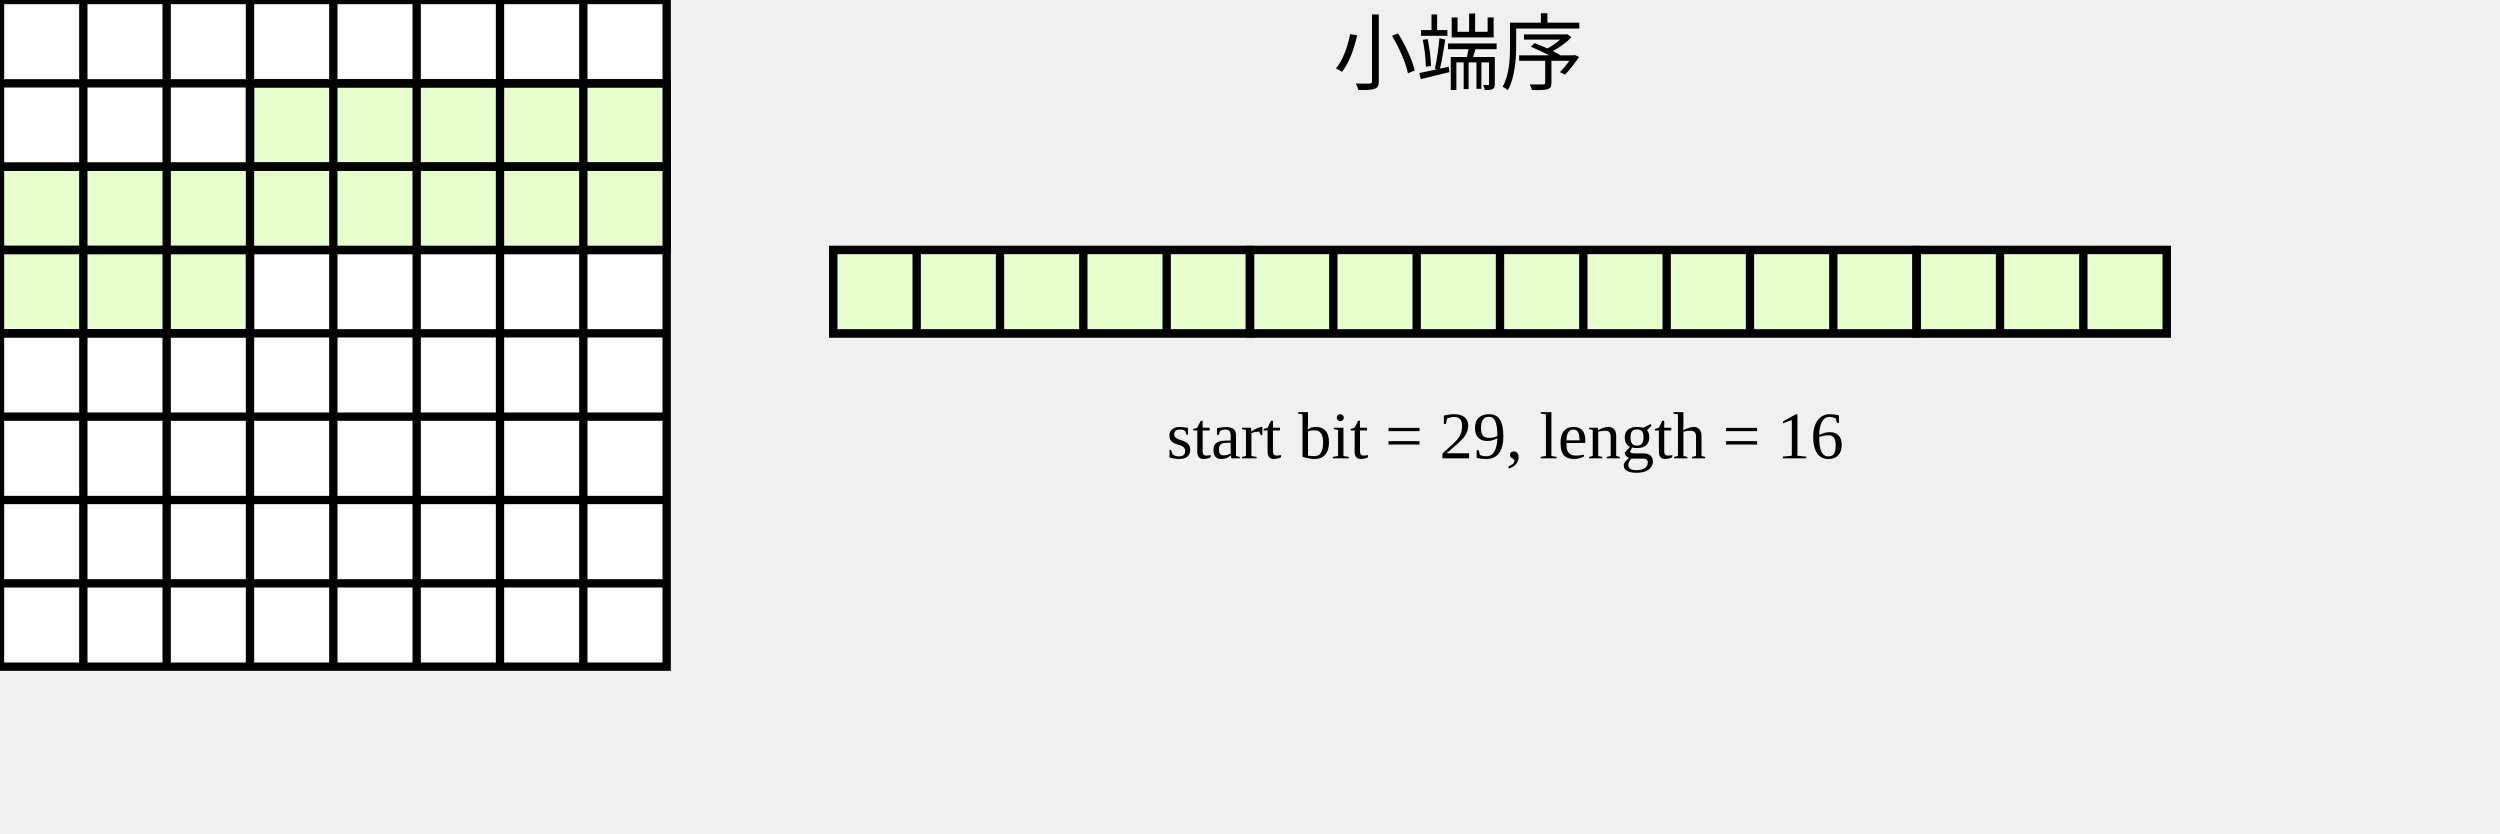
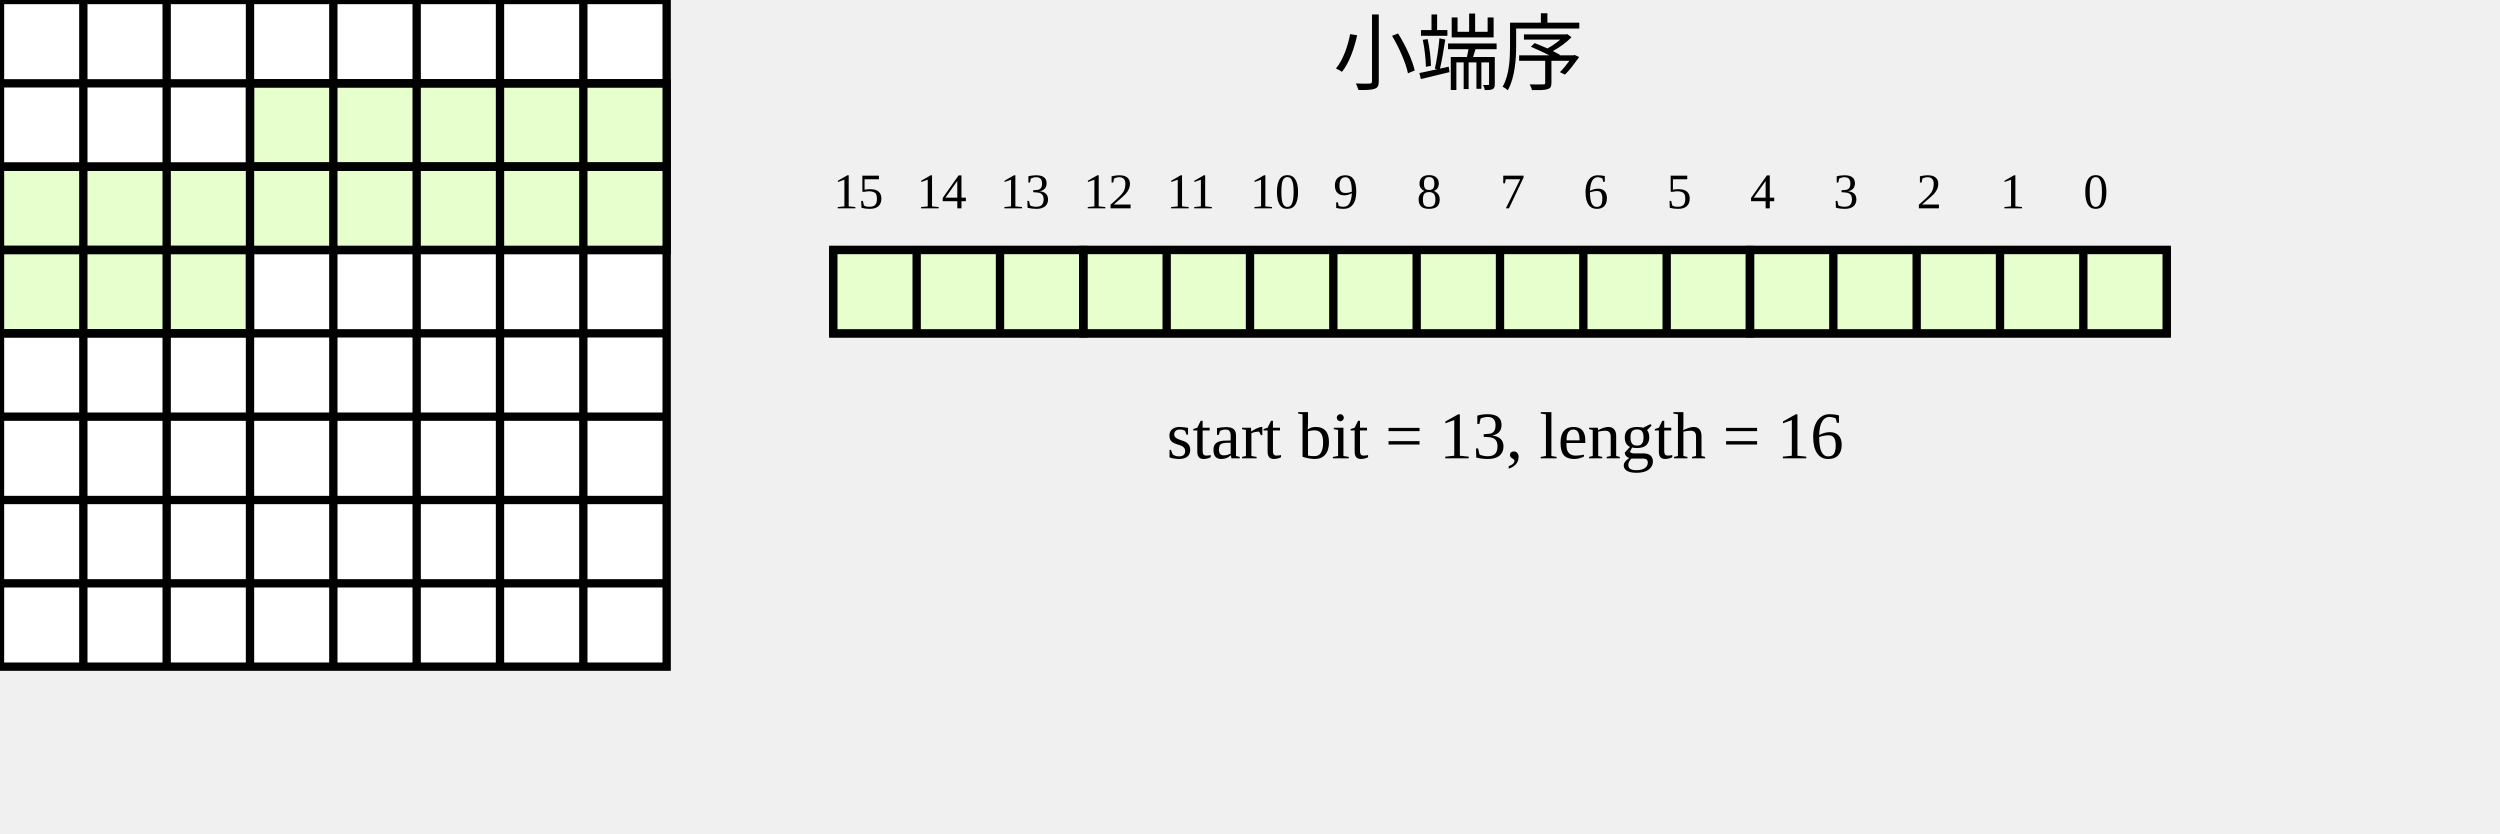
<svg xmlns="http://www.w3.org/2000/svg" viewBox="0 0 300 100">
  <rect width="80" height="80" fill="white" stroke="black" />
  <rect x="30" y="10" width="50" height="10" fill="#E6FFCC" stroke="black">
-     <animate attributeName="fill" values="#E6FFCC;#E6FFCC;#E6FFCC;#00CC00;#00CC00" begin="0s" dur="8s" repeatCount="indefinite" keyTimes="0; 0.25; 0.5;0.75; 1" calcMode="discrete" />
+     <animate attributeName="fill" values="#E6FFCC;#00CC00;#00CC00;#00CC00;#00CC00" begin="0s" dur="8s" repeatCount="indefinite" keyTimes="0; 0.25; 0.5;0.75; 1" calcMode="discrete" />
  </rect>
  <rect x="0" y="20" width="80" height="10" fill="#E6FFCC" stroke="black">
    <animate attributeName="fill" values="#E6FFCC;#E6FFCC;#00CC00;#00CC00;#00CC00" begin="0s" dur="8s" repeatCount="indefinite" keyTimes="0; 0.25; 0.5;0.75; 1" calcMode="discrete" />
  </rect>
  <rect x="0" y="30" width="30" height="10" fill="#E6FFCC" stroke="black">
-     <animate attributeName="fill" values="#E6FFCC;#00CC00;#00CC00;#00CC00;#00CC00" begin="0s" dur="8s" repeatCount="indefinite" keyTimes="0; 0.25; 0.5;0.75; 1" calcMode="discrete" />
+     <animate attributeName="fill" values="#E6FFCC;#E6FFCC;#E6FFCC;#00CC00;#00CC00" begin="0s" dur="8s" repeatCount="indefinite" keyTimes="0; 0.25; 0.5;0.75; 1" calcMode="discrete" />
  </rect>
  <g fill="none" stroke="black">
    <line x1="0" y1="10" x2="80" y2="10" />
    <line x1="0" y1="20" x2="80" y2="20" />
    <line x1="0" y1="30" x2="80" y2="30" />
    <line x1="0" y1="40" x2="80" y2="40" />
    <line x1="0" y1="50" x2="80" y2="50" />
    <line x1="0" y1="60" x2="80" y2="60" />
    <line x1="0" y1="70" x2="80" y2="70" />
    <line x1="10" y1="0" x2="10" y2="80" />
    <line x1="20" y1="0" x2="20" y2="80" />
    <line x1="30" y1="0" x2="30" y2="80" />
    <line x1="40" y1="0" x2="40" y2="80" />
    <line x1="50" y1="0" x2="50" y2="80" />
    <line x1="60" y1="0" x2="60" y2="80" />
    <line x1="70" y1="0" x2="70" y2="80" />
  </g>
  <rect x="100" y="30" width="160" height="10" fill="white" stroke="black" />
-   <rect x="100" y="30" width="50" height="10" fill="#E6FFCC" stroke="black">
+   <rect x="100" y="30" width="30" height="10" fill="#E6FFCC" stroke="black">
    <animate attributeName="fill" values="#E6FFCC;#E6FFCC;#E6FFCC;#00CC00;#00CC00" begin="0s" dur="8s" repeatCount="indefinite" keyTimes="0; 0.25; 0.5;0.75; 1" calcMode="discrete" />
  </rect>
-   <rect x="150" y="30" width="80" height="10" fill="#E6FFCC" stroke="black">
+   <rect x="130" y="30" width="80" height="10" fill="#E6FFCC" stroke="black">
    <animate attributeName="fill" values="#E6FFCC;#E6FFCC;#00CC00;#00CC00;#00CC00" begin="0s" dur="8s" repeatCount="indefinite" keyTimes="0; 0.25; 0.5;0.75; 1" calcMode="discrete" />
  </rect>
-   <rect x="230" y="30" width="30" height="10" fill="#E6FFCC" stroke="black">
+   <rect x="210" y="30" width="50" height="10" fill="#E6FFCC" stroke="black">
    <animate attributeName="fill" values="#E6FFCC;#00CC00;#00CC00;#00CC00;#00CC00" begin="0s" dur="8s" repeatCount="indefinite" keyTimes="0; 0.25; 0.5;0.75; 1" calcMode="discrete" />
  </rect>
  <g fill="none" stroke="black">
    <line x1="110" y1="30" x2="110" y2="40" />
    <line x1="120" y1="30" x2="120" y2="40" />
    <line x1="130" y1="30" x2="130" y2="40" />
    <line x1="140" y1="30" x2="140" y2="40" />
    <line x1="150" y1="30" x2="150" y2="40" />
    <line x1="160" y1="30" x2="160" y2="40" />
    <line x1="170" y1="30" x2="170" y2="40" />
    <line x1="180" y1="30" x2="180" y2="40" />
    <line x1="190" y1="30" x2="190" y2="40" />
    <line x1="200" y1="30" x2="200" y2="40" />
    <line x1="210" y1="30" x2="210" y2="40" />
    <line x1="220" y1="30" x2="220" y2="40" />
    <line x1="230" y1="30" x2="230" y2="40" />
    <line x1="240" y1="30" x2="240" y2="40" />
    <line x1="250" y1="30" x2="250" y2="40" />
  </g>
+   <text y="25" font-size="6px">
+     <tspan x="100">
+       15
+     </tspan>
+     <tspan x="110">
+       14 
+     </tspan>
+     <tspan x="120">
+       13
+     </tspan>
+     <tspan x="130">
+       12
+     </tspan>
+     <tspan x="140">
+       11
+     </tspan>
+     <tspan x="150">
+       10
+     </tspan>
+     <tspan x="160">
+       9
+     </tspan>
+     <tspan x="170">
+       8
+     </tspan>
+     <tspan x="180">
+       7
+     </tspan>
+     <tspan x="190">
+       6
+     </tspan>
+     <tspan x="200">
+       5
+     </tspan>
+     <tspan x="210">
+       4
+     </tspan>
+     <tspan x="220">
+       3
+     </tspan>
+     <tspan x="230">
+       2
+     </tspan>
+     <tspan x="240">
+       1
+     </tspan>
+     <tspan x="250">
+       0
+     </tspan>
+   </text>
  <text x="90" y="70" font-size="8px">
    <tspan x="140" y="55" font-size="8px">
-       start bit = 29, length = 16
+       start bit = 13, length = 16
    </tspan>
-     <tspan x="120" y="70" id="text1" fill-opacity="0">index = 1, pos = 4, left = 5, shift = - 11    
-     <animate attributeName="fill-opacity" values="0;0;0;1" dur="8s" repeatCount="indefinite" begin="0s" calcMode="discrete" />
+     <tspan x="120" y="70" id="text1" fill-opacity="0">index = 1, pos = 0, left = 16, shift = 0   
+     <animate attributeName="fill-opacity" values="1;1;0;1" dur="8s" repeatCount="indefinite" begin="0s" calcMode="discrete" />
    </tspan>
-     <tspan x="120" y="70" id="text2" fill-opacity="0">index = 2, pos = 7, left = 13, shift = - 3
+     <tspan x="120" y="70" id="text2" fill-opacity="0">index = 2, pos = 0, left = 11, shift = - 5
    <animate attributeName="fill-opacity" values="0;0;1;0" dur="8s" repeatCount="indefinite" begin="0s" calcMode="discrete" />
    </tspan>
-     <tspan x="120" y="70" id="text3" fill-opacity="0">index = 3, pos = 5, left = 16, shift = 5
-     <animate attributeName="fill-opacity" values="1;1;0;0" dur="8s" repeatCount="indefinite" begin="0s" calcMode="discrete" />
+     <tspan x="120" y="70" id="text3" fill-opacity="0">index = 3, pos = 5, left = 3, shift = 5
+     <animate attributeName="fill-opacity" values="0;0;0;1" dur="8s" repeatCount="indefinite" begin="0s" calcMode="discrete" />
    </tspan>
  </text>
  <text x="160" y="10" font-size="10px" font-family="inherit">
     小端序
  </text>
</svg>
